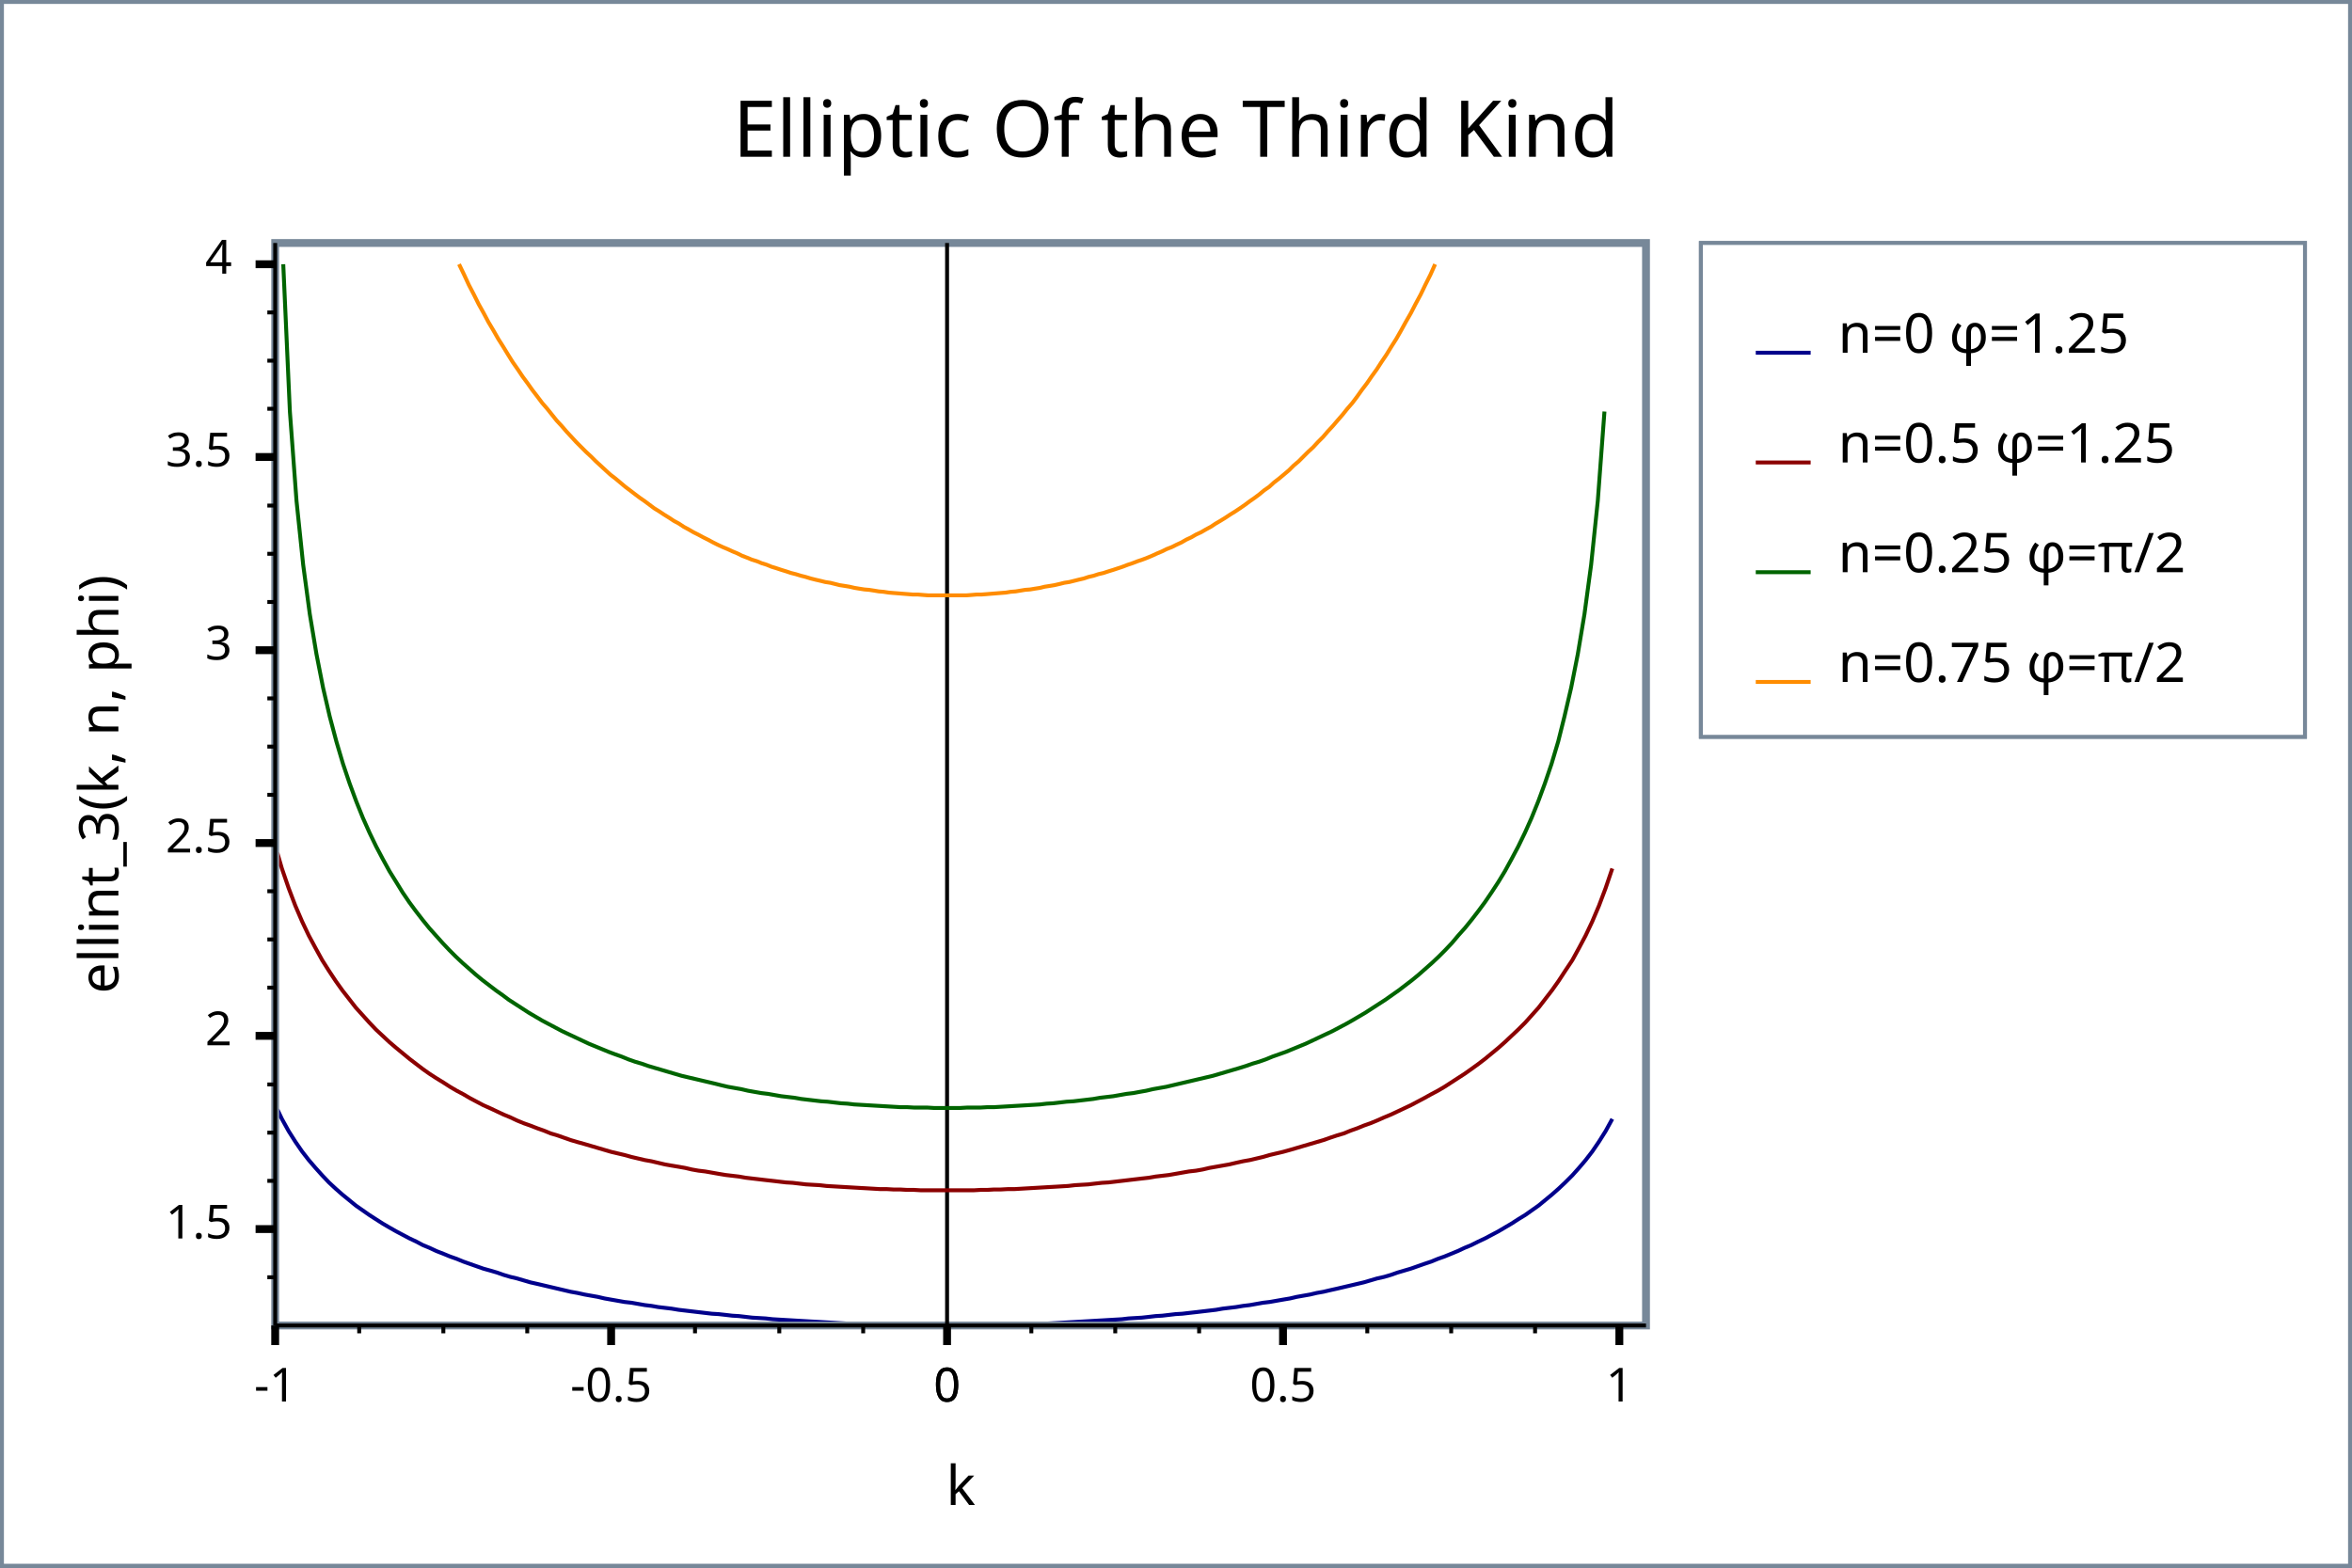
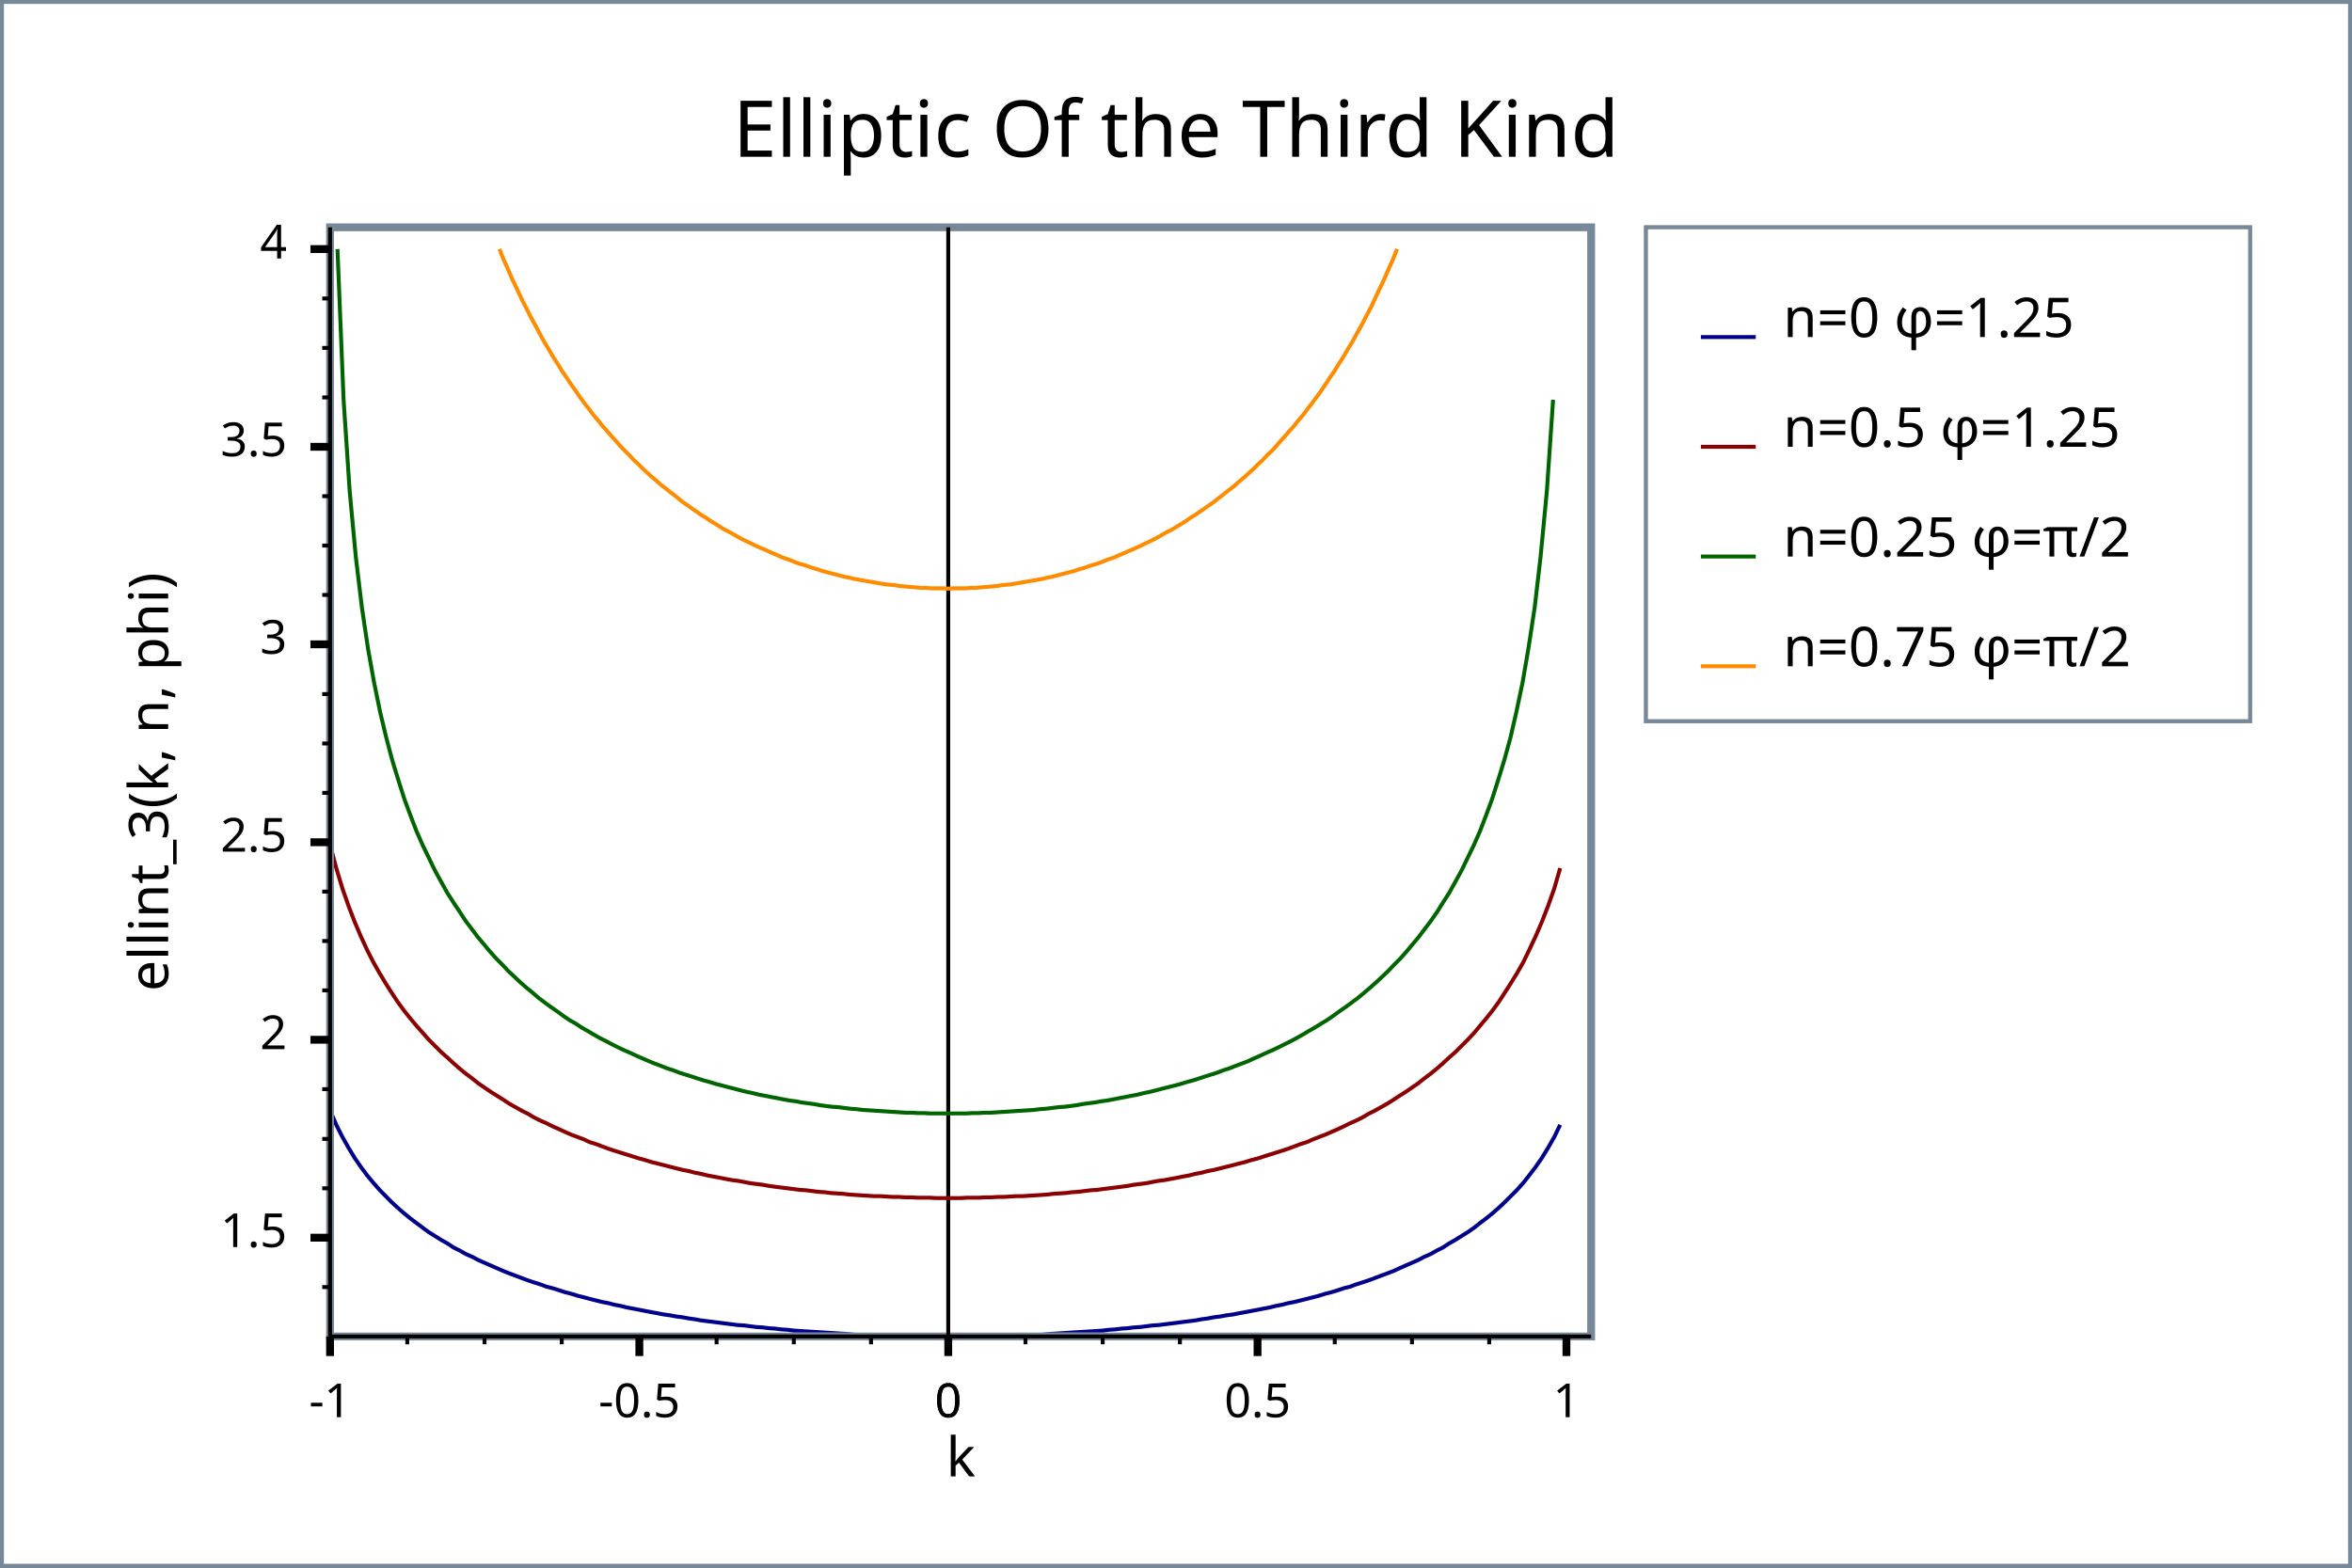
<svg xmlns="http://www.w3.org/2000/svg" width="600" height="400" version="1.1">
  <meta name="copyright" content="John Maddock" />
  <meta name="date" content="2008" />
  <clipPath id="plot_window">
-     <rect x="71.2" y="63" width="347.7" height="274.2" />
+     <rect x="85.2" y="59" width="319.7" height="281" />
  </clipPath>
  <g id="imageBackground" stroke="rgb(119,136,153)" fill="rgb(255,255,255)" stroke-width="2">
    <rect x="0" y="0" width="600" height="400" />
  </g>
  <g id="plotBackground" stroke="rgb(119,136,153)" fill="rgb(255,255,255)" stroke-width="2">
-     <rect x="70.2" y="62" width="349.7" height="276.2" />
+     <rect x="84.2" y="58" width="321.7" height="283" />
  </g>
  <g id="yMinorGrid" stroke="rgb(200,220,255)" stroke-width="0.5" />
  <g id="yMajorGrid" stroke="rgb(200,220,255)" stroke-width="1" />
  <g id="xMinorGrid" stroke="rgb(200,220,255)" stroke-width="0.5" />
  <g id="xMajorGrid" stroke="rgb(200,220,255)" stroke-width="1" />
  <g id="yAxis" stroke="rgb(0,0,0)" stroke-width="1">
-     <line x1="241.6" y1="62" x2="241.6" y2="338.2" />
-     <line x1="70.2" y1="62" x2="70.2" y2="338.2" />
+     <line x1="241.9" y1="58" x2="241.9" y2="341" />
+     <line x1="84.2" y1="58" x2="84.2" y2="341" />
  </g>
  <g id="xAxis" stroke="rgb(0,0,0)" stroke-width="1">
-     <line x1="70.2" y1="338.2" x2="419.9" y2="338.2" />
+     <line x1="84.2" y1="341" x2="405.9" y2="341" />
  </g>
  <g id="yMinorTicks" stroke="rgb(0,0,0)" stroke-width="1">
-     <path d="M68.2,325.9 L70.2,325.9 M68.2,301.3 L70.2,301.3 M68.2,289 L70.2,289 M68.2,276.7 L70.2,276.7 M68.2,252 L70.2,252 M68.2,239.7 L70.2,239.7 M68.2,227.4 L70.2,227.4 M68.2,202.8 L70.2,202.8 M68.2,190.5 L70.2,190.5 M68.2,178.2 L70.2,178.2 M68.2,153.6 L70.2,153.6 M68.2,141.3 L70.2,141.3 M68.2,129 L70.2,129 M68.2,104.3 L70.2,104.3 M68.2,92.03 L70.2,92.03 M68.2,79.72 L70.2,79.72 " fill="none" />
+     <path d="M82.2,328.4 L84.2,328.4 M82.2,303.2 L84.2,303.2 M82.2,290.6 L84.2,290.6 M82.2,277.9 L84.2,277.9 M82.2,252.7 L84.2,252.7 M82.2,240.1 L84.2,240.1 M82.2,227.5 L84.2,227.5 M82.2,202.3 L84.2,202.3 M82.2,189.7 L84.2,189.7 M82.2,177.1 L84.2,177.1 M82.2,151.8 L84.2,151.8 M82.2,139.2 L84.2,139.2 M82.2,126.6 L84.2,126.6 M82.2,101.4 L84.2,101.4 M82.2,88.77 L84.2,88.77 M82.2,76.16 L84.2,76.16 " fill="none" />
  </g>
  <g id="xMinorTicks" stroke="rgb(0,0,0)" stroke-width="1">
-     <path d="M263.1,338.2 L263.1,340.2 M284.5,338.2 L284.5,340.2 M305.9,338.2 L305.9,340.2 M348.8,338.2 L348.8,340.2 M370.2,338.2 L370.2,340.2 M391.6,338.2 L391.6,340.2 M220.2,338.2 L220.2,340.2 M198.8,338.2 L198.8,340.2 M177.3,338.2 L177.3,340.2 M134.5,338.2 L134.5,340.2 M113.1,338.2 L113.1,340.2 M91.63,338.2 L91.63,340.2 " fill="none" />
+     <path d="M261.6,341 L261.6,343 M281.3,341 L281.3,343 M301,341 L301,343 M340.5,341 L340.5,343 M360.2,341 L360.2,343 M379.9,341 L379.9,343 M222.2,341 L222.2,343 M202.5,341 L202.5,343 M182.8,341 L182.8,343 M143.3,341 L143.3,343 M123.6,341 L123.6,343 M103.9,341 L103.9,343 " fill="none" />
  </g>
  <g id="yMajorTicks" stroke="rgb(0,0,0)" stroke-width="2">
-     <path d="M65.2,313.6 L70.2,313.6 M65.2,264.3 L70.2,264.3 M65.2,215.1 L70.2,215.1 M65.2,165.9 L70.2,165.9 M65.2,116.6 L70.2,116.6 M65.2,67.42 L70.2,67.42 " fill="none" />
+     <path d="M79.2,315.8 L84.2,315.8 M79.2,265.3 L84.2,265.3 M79.2,214.9 L84.2,214.9 M79.2,164.4 L84.2,164.4 M79.2,114 L84.2,114 M79.2,63.55 L84.2,63.55 " fill="none" />
  </g>
  <g id="xMajorTicks" stroke="rgb(0,0,0)" stroke-width="2">
-     <path d="M241.6,338.2 L241.6,343.2 M327.3,338.2 L327.3,343.2 M413.1,338.2 L413.1,343.2 M241.6,338.2 L241.6,343.2 M155.9,338.2 L155.9,343.2 M70.2,338.2 L70.2,343.2 " fill="none" />
+     <path d="M241.9,341 L241.9,346 M320.8,341 L320.8,346 M399.6,341 L399.6,346 M241.9,341 L241.9,346 M163.1,341 L163.1,346 M84.2,341 L84.2,346 " fill="none" />
  </g>
-   <g id="plotLabels">
-     <text x="241.6" y="357.6" text-anchor="middle" font-size="12" font-family="Verdana">0</text>
-     <text x="327.3" y="357.6" text-anchor="middle" font-size="12" font-family="Verdana">0.5</text>
-     <text x="413.1" y="357.6" text-anchor="middle" font-size="12" font-family="Verdana">1</text>
-     <text x="241.6" y="357.6" text-anchor="middle" font-size="12" font-family="Verdana">0</text>
-     <text x="155.9" y="357.6" text-anchor="middle" font-size="12" font-family="Verdana">-0.5</text>
-     <text x="70.2" y="357.6" text-anchor="middle" font-size="12" font-family="Verdana">-1</text>
-     <text x="59.2" y="316" text-anchor="end" font-size="12" font-family="Verdana">1.5</text>
-     <text x="59.2" y="266.7" text-anchor="end" font-size="12" font-family="Verdana">2</text>
-     <text x="59.2" y="217.5" text-anchor="end" font-size="12" font-family="Verdana">2.5</text>
-     <text x="59.2" y="168.3" text-anchor="end" font-size="12" font-family="Verdana">3</text>
-     <text x="59.2" y="119" text-anchor="end" font-size="12" font-family="Verdana">3.5</text>
-     <text x="59.2" y="69.82" text-anchor="end" font-size="12" font-family="Verdana">4</text>
+   <g id="xTicksValues">
+     <text x="241.9" y="361.6" text-anchor="middle" font-size="12" font-family="Verdana">0</text>
+     <text x="320.8" y="361.6" text-anchor="middle" font-size="12" font-family="Verdana">0.5</text>
+     <text x="399.6" y="361.6" text-anchor="middle" font-size="12" font-family="Verdana">1</text>
+     <text x="241.9" y="361.6" text-anchor="middle" font-size="12" font-family="Verdana">0</text>
+     <text x="163.1" y="361.6" text-anchor="middle" font-size="12" font-family="Verdana">-0.5</text>
+     <text x="84.2" y="361.6" text-anchor="middle" font-size="12" font-family="Verdana">-1</text>
+   </g>
+   <g id="yTicksValues">
+     <text x="73.2" y="318.2" text-anchor="end" font-size="12" font-family="Verdana">1.5</text>
+     <text x="73.2" y="267.7" text-anchor="end" font-size="12" font-family="Verdana">2</text>
+     <text x="73.2" y="217.3" text-anchor="end" font-size="12" font-family="Verdana">2.5</text>
+     <text x="73.2" y="166.8" text-anchor="end" font-size="12" font-family="Verdana">3</text>
+     <text x="73.2" y="116.4" text-anchor="end" font-size="12" font-family="Verdana">3.5</text>
+     <text x="73.2" y="65.95" text-anchor="end" font-size="12" font-family="Verdana">4</text>
  </g>
  <g id="yLabel">
-     <text x="30.2" y="200.1" text-anchor="middle" transform="rotate(-90 30.2 200.1 )" font-size="14" font-family="Verdana">ellint_3(k, n, phi)</text>
+     <text x="42.9" y="199.5" text-anchor="middle" transform="rotate(-90 42.9 199.5 )" font-size="14" font-family="Verdana">ellint_3(k, n, phi)</text>
  </g>
  <g id="xLabel">
-     <text x="245.1" y="384" text-anchor="middle" font-size="14" font-family="Verdana">k</text>
+     <text x="245.1" y="376.7" text-anchor="middle" font-size="14" font-family="Verdana">k</text>
  </g>
  <g id="plotLines" stroke-width="2">
    <g clip-path="url(#plot_window)" stroke="rgb(0,0,139)" stroke-width="1">
-       <path d="M70.2,281.9 L71.91,285.5 L73.63,288.6 L75.34,291.3 L77.06,293.8 L78.77,296 L80.49,298 L82.2,299.9 L83.91,301.7 L85.63,303.3 L87.34,304.8 L89.06,306.2 L90.77,307.6 L92.49,308.8 L94.2,310 L95.91,311.1 L97.63,312.2 L99.34,313.2 L101.1,314.2 L102.8,315.1 L104.5,316 L106.2,316.8 L107.9,317.7 L109.6,318.4 L111.3,319.2 L113.1,319.9 L114.8,320.6 L116.5,321.2 L118.2,321.9 L119.9,322.5 L121.6,323.1 L123.3,323.7 L125.1,324.2 L126.8,324.7 L128.5,325.3 L130.2,325.8 L131.9,326.2 L133.6,326.7 L135.3,327.2 L137.1,327.6 L138.8,328 L140.5,328.4 L142.2,328.8 L143.9,329.2 L145.6,329.6 L147.3,329.9 L149.1,330.3 L150.8,330.6 L152.5,330.9 L154.2,331.3 L155.9,331.6 L157.6,331.9 L159.3,332.2 L161.1,332.4 L162.8,332.7 L164.5,333 L166.2,333.2 L167.9,333.5 L169.6,333.7 L171.3,333.9 L173.1,334.2 L174.8,334.4 L176.5,334.6 L178.2,334.8 L179.9,335 L181.6,335.2 L183.3,335.3 L185.1,335.5 L186.8,335.7 L188.5,335.8 L190.2,336 L191.9,336.2 L193.6,336.3 L195.3,336.4 L197.1,336.6 L198.8,336.7 L200.5,336.8 L202.2,336.9 L203.9,337 L205.6,337.1 L207.3,337.2 L209.1,337.3 L210.8,337.4 L212.5,337.5 L214.2,337.6 L215.9,337.7 L217.6,337.7 L219.3,337.8 L221.1,337.9 L222.8,337.9 L224.5,338 L226.2,338 L227.9,338 L229.6,338.1 L231.3,338.1 L233.1,338.1 L234.8,338.2 L236.5,338.2 L238.2,338.2 L239.9,338.2 L241.6,338.2 L243.3,338.2 L245.1,338.2 L246.8,338.2 L248.5,338.2 L250.2,338.1 L251.9,338.1 L253.6,338.1 L255.3,338 L257.1,338 L258.8,338 L260.5,337.9 L262.2,337.9 L263.9,337.8 L265.6,337.7 L267.3,337.7 L269.1,337.6 L270.8,337.5 L272.5,337.4 L274.2,337.3 L275.9,337.2 L277.6,337.1 L279.3,337 L281.1,336.9 L282.8,336.8 L284.5,336.7 L286.2,336.6 L287.9,336.4 L289.6,336.3 L291.3,336.2 L293.1,336 L294.8,335.8 L296.5,335.7 L298.2,335.5 L299.9,335.3 L301.6,335.2 L303.3,335 L305.1,334.8 L306.8,334.6 L308.5,334.4 L310.2,334.2 L311.9,333.9 L313.6,333.7 L315.3,333.5 L317.1,333.2 L318.8,333 L320.5,332.7 L322.2,332.4 L323.9,332.2 L325.6,331.9 L327.3,331.6 L329.1,331.3 L330.8,330.9 L332.5,330.6 L334.2,330.3 L335.9,329.9 L337.6,329.6 L339.3,329.2 L341.1,328.8 L342.8,328.4 L344.5,328 L346.2,327.6 L347.9,327.2 L349.6,326.7 L351.3,326.2 L353.1,325.8 L354.8,325.3 L356.5,324.7 L358.2,324.2 L359.9,323.7 L361.6,323.1 L363.3,322.5 L365.1,321.9 L366.8,321.2 L368.5,320.6 L370.2,319.9 L371.9,319.2 L373.6,318.4 L375.3,317.7 L377.1,316.8 L378.8,316 L380.5,315.1 L382.2,314.2 L383.9,313.2 L385.6,312.2 L387.3,311.1 L389.1,310 L390.8,308.8 L392.5,307.6 L394.2,306.2 L395.9,304.8 L397.6,303.3 L399.3,301.7 L401.1,299.9 L402.8,298 L404.5,296 L406.2,293.8 L407.9,291.3 L409.6,288.6 L411.3,285.5 " fill="none" />
+       <path d="M84.2,283.3 L85.78,287 L87.35,290.1 L88.93,292.9 L90.51,295.5 L92.09,297.8 L93.66,299.9 L95.24,301.8 L96.82,303.6 L98.39,305.2 L99.97,306.8 L101.5,308.2 L103.1,309.6 L104.7,310.9 L106.3,312.1 L107.9,313.3 L109.4,314.4 L111,315.4 L112.6,316.4 L114.2,317.3 L115.7,318.3 L117.3,319.1 L118.9,320 L120.5,320.7 L122,321.5 L123.6,322.2 L125.2,322.9 L126.8,323.6 L128.4,324.3 L129.9,324.9 L131.5,325.5 L133.1,326.1 L134.7,326.7 L136.2,327.2 L137.8,327.7 L139.4,328.3 L141,328.7 L142.6,329.2 L144.1,329.7 L145.7,330.1 L147.3,330.6 L148.9,331 L150.4,331.4 L152,331.8 L153.6,332.2 L155.2,332.5 L156.7,332.9 L158.3,333.2 L159.9,333.6 L161.5,333.9 L163.1,334.2 L164.6,334.5 L166.2,334.8 L167.8,335.1 L169.4,335.4 L170.9,335.6 L172.5,335.9 L174.1,336.1 L175.7,336.4 L177.2,336.6 L178.8,336.9 L180.4,337.1 L182,337.3 L183.6,337.5 L185.1,337.7 L186.7,337.9 L188.3,338.1 L189.9,338.2 L191.4,338.4 L193,338.6 L194.6,338.7 L196.2,338.9 L197.7,339 L199.3,339.2 L200.9,339.3 L202.5,339.5 L204.1,339.6 L205.6,339.7 L207.2,339.8 L208.8,339.9 L210.4,340 L211.9,340.1 L213.5,340.2 L215.1,340.3 L216.7,340.4 L218.3,340.5 L219.8,340.5 L221.4,340.6 L223,340.7 L224.6,340.7 L226.1,340.8 L227.7,340.8 L229.3,340.8 L230.9,340.9 L232.4,340.9 L234,340.9 L235.6,341 L237.2,341 L238.8,341 L240.3,341 L241.9,341 L243.5,341 L245.1,341 L246.6,341 L248.2,341 L249.8,340.9 L251.4,340.9 L252.9,340.9 L254.5,340.8 L256.1,340.8 L257.7,340.8 L259.3,340.7 L260.8,340.7 L262.4,340.6 L264,340.5 L265.6,340.5 L267.1,340.4 L268.7,340.3 L270.3,340.2 L271.9,340.1 L273.4,340 L275,339.9 L276.6,339.8 L278.2,339.7 L279.8,339.6 L281.3,339.5 L282.9,339.3 L284.5,339.2 L286.1,339 L287.6,338.9 L289.2,338.7 L290.8,338.6 L292.4,338.4 L293.9,338.2 L295.5,338.1 L297.1,337.9 L298.7,337.7 L300.3,337.5 L301.8,337.3 L303.4,337.1 L305,336.9 L306.6,336.6 L308.1,336.4 L309.7,336.1 L311.3,335.9 L312.9,335.6 L314.5,335.4 L316,335.1 L317.6,334.8 L319.2,334.5 L320.8,334.2 L322.3,333.9 L323.9,333.6 L325.5,333.2 L327.1,332.9 L328.6,332.5 L330.2,332.2 L331.8,331.8 L333.4,331.4 L335,331 L336.5,330.6 L338.1,330.1 L339.7,329.7 L341.3,329.2 L342.8,328.7 L344.4,328.3 L346,327.7 L347.6,327.2 L349.1,326.7 L350.7,326.1 L352.3,325.5 L353.9,324.9 L355.5,324.3 L357,323.6 L358.6,322.9 L360.2,322.2 L361.8,321.5 L363.3,320.7 L364.9,320 L366.5,319.1 L368.1,318.3 L369.6,317.3 L371.2,316.4 L372.8,315.4 L374.4,314.4 L376,313.3 L377.5,312.1 L379.1,310.9 L380.7,309.6 L382.3,308.2 L383.8,306.8 L385.4,305.2 L387,303.6 L388.6,301.8 L390.1,299.9 L391.7,297.8 L393.3,295.5 L394.9,292.9 L396.5,290.1 L398,287 " fill="none" />
    </g>
    <g clip-path="url(#plot_window)" stroke="rgb(139,0,0)" stroke-width="1">
-       <path d="M70.2,215.7 L71.91,221.6 L73.63,226.6 L75.34,231.1 L77.06,235.1 L78.77,238.7 L80.49,241.9 L82.2,245 L83.91,247.7 L85.63,250.3 L87.34,252.7 L89.06,254.9 L90.77,257.1 L92.49,259 L94.2,260.9 L95.91,262.7 L97.63,264.3 L99.34,265.9 L101.1,267.4 L102.8,268.8 L104.5,270.2 L106.2,271.5 L107.9,272.8 L109.6,274 L111.3,275.1 L113.1,276.2 L114.8,277.3 L116.5,278.3 L118.2,279.2 L119.9,280.2 L121.6,281.1 L123.3,282 L125.1,282.8 L126.8,283.6 L128.5,284.4 L130.2,285.1 L131.9,285.9 L133.6,286.6 L135.3,287.2 L137.1,287.9 L138.8,288.5 L140.5,289.2 L142.2,289.7 L143.9,290.3 L145.6,290.9 L147.3,291.4 L149.1,291.9 L150.8,292.4 L152.5,292.9 L154.2,293.4 L155.9,293.9 L157.6,294.3 L159.3,294.7 L161.1,295.2 L162.8,295.6 L164.5,296 L166.2,296.3 L167.9,296.7 L169.6,297.1 L171.3,297.4 L173.1,297.7 L174.8,298 L176.5,298.4 L178.2,298.7 L179.9,298.9 L181.6,299.2 L183.3,299.5 L185.1,299.8 L186.8,300 L188.5,300.2 L190.2,300.5 L191.9,300.7 L193.6,300.9 L195.3,301.1 L197.1,301.3 L198.8,301.5 L200.5,301.7 L202.2,301.8 L203.9,302 L205.6,302.2 L207.3,302.3 L209.1,302.4 L210.8,302.6 L212.5,302.7 L214.2,302.8 L215.9,302.9 L217.6,303 L219.3,303.1 L221.1,303.2 L222.8,303.3 L224.5,303.4 L226.2,303.4 L227.9,303.5 L229.6,303.5 L231.3,303.6 L233.1,303.6 L234.8,303.7 L236.5,303.7 L238.2,303.7 L239.9,303.7 L241.6,303.7 L243.3,303.7 L245.1,303.7 L246.8,303.7 L248.5,303.7 L250.2,303.6 L251.9,303.6 L253.6,303.5 L255.3,303.5 L257.1,303.4 L258.8,303.4 L260.5,303.3 L262.2,303.2 L263.9,303.1 L265.6,303 L267.3,302.9 L269.1,302.8 L270.8,302.7 L272.5,302.6 L274.2,302.4 L275.9,302.3 L277.6,302.2 L279.3,302 L281.1,301.8 L282.8,301.7 L284.5,301.5 L286.2,301.3 L287.9,301.1 L289.6,300.9 L291.3,300.7 L293.1,300.5 L294.8,300.2 L296.5,300 L298.2,299.8 L299.9,299.5 L301.6,299.2 L303.3,298.9 L305.1,298.7 L306.8,298.4 L308.5,298 L310.2,297.7 L311.9,297.4 L313.6,297.1 L315.3,296.7 L317.1,296.3 L318.8,296 L320.5,295.6 L322.2,295.2 L323.9,294.7 L325.6,294.3 L327.3,293.9 L329.1,293.4 L330.8,292.9 L332.5,292.4 L334.2,291.9 L335.9,291.4 L337.6,290.9 L339.3,290.3 L341.1,289.7 L342.8,289.2 L344.5,288.5 L346.2,287.9 L347.9,287.2 L349.6,286.6 L351.3,285.9 L353.1,285.1 L354.8,284.4 L356.5,283.6 L358.2,282.8 L359.9,282 L361.6,281.1 L363.3,280.2 L365.1,279.2 L366.8,278.3 L368.5,277.3 L370.2,276.2 L371.9,275.1 L373.6,274 L375.3,272.8 L377.1,271.5 L378.8,270.2 L380.5,268.8 L382.2,267.4 L383.9,265.9 L385.6,264.3 L387.3,262.7 L389.1,260.9 L390.8,259 L392.5,257.1 L394.2,254.9 L395.9,252.7 L397.6,250.3 L399.3,247.7 L401.1,245 L402.8,241.9 L404.5,238.7 L406.2,235.1 L407.9,231.1 L409.6,226.6 L411.3,221.6 " fill="none" />
+       <path d="M84.2,215.5 L85.78,221.5 L87.35,226.7 L88.93,231.2 L90.51,235.3 L92.09,239 L93.66,242.4 L95.24,245.5 L96.82,248.3 L98.39,250.9 L99.97,253.4 L101.5,255.7 L103.1,257.9 L104.7,259.9 L106.3,261.8 L107.9,263.6 L109.4,265.3 L111,266.9 L112.6,268.5 L114.2,269.9 L115.7,271.3 L117.3,272.7 L118.9,274 L120.5,275.2 L122,276.4 L123.6,277.5 L125.2,278.6 L126.8,279.6 L128.4,280.6 L129.9,281.6 L131.5,282.5 L133.1,283.4 L134.7,284.2 L136.2,285.1 L137.8,285.9 L139.4,286.6 L141,287.4 L142.6,288.1 L144.1,288.8 L145.7,289.5 L147.3,290.1 L148.9,290.7 L150.4,291.4 L152,291.9 L153.6,292.5 L155.2,293.1 L156.7,293.6 L158.3,294.1 L159.9,294.6 L161.5,295.1 L163.1,295.6 L164.6,296 L166.2,296.5 L167.8,296.9 L169.4,297.3 L170.9,297.7 L172.5,298.1 L174.1,298.5 L175.7,298.8 L177.2,299.2 L178.8,299.5 L180.4,299.9 L182,300.2 L183.6,300.5 L185.1,300.8 L186.7,301.1 L188.3,301.3 L189.9,301.6 L191.4,301.9 L193,302.1 L194.6,302.3 L196.2,302.6 L197.7,302.8 L199.3,303 L200.9,303.2 L202.5,303.4 L204.1,303.6 L205.6,303.7 L207.2,303.9 L208.8,304.1 L210.4,304.2 L211.9,304.4 L213.5,304.5 L215.1,304.6 L216.7,304.8 L218.3,304.9 L219.8,305 L221.4,305.1 L223,305.2 L224.6,305.2 L226.1,305.3 L227.7,305.4 L229.3,305.4 L230.9,305.5 L232.4,305.5 L234,305.6 L235.6,305.6 L237.2,305.6 L238.8,305.7 L240.3,305.7 L241.9,305.7 L243.5,305.7 L245.1,305.7 L246.6,305.6 L248.2,305.6 L249.8,305.6 L251.4,305.5 L252.9,305.5 L254.5,305.4 L256.1,305.4 L257.7,305.3 L259.3,305.2 L260.8,305.2 L262.4,305.1 L264,305 L265.6,304.9 L267.1,304.8 L268.7,304.6 L270.3,304.5 L271.9,304.4 L273.4,304.2 L275,304.1 L276.6,303.9 L278.2,303.7 L279.8,303.6 L281.3,303.4 L282.9,303.2 L284.5,303 L286.1,302.8 L287.6,302.6 L289.2,302.3 L290.8,302.1 L292.4,301.9 L293.9,301.6 L295.5,301.3 L297.1,301.1 L298.7,300.8 L300.3,300.5 L301.8,300.2 L303.4,299.9 L305,299.5 L306.6,299.2 L308.1,298.8 L309.7,298.5 L311.3,298.1 L312.9,297.7 L314.5,297.3 L316,296.9 L317.6,296.5 L319.2,296 L320.8,295.6 L322.3,295.1 L323.9,294.6 L325.5,294.1 L327.1,293.6 L328.6,293.1 L330.2,292.5 L331.8,291.9 L333.4,291.4 L335,290.7 L336.5,290.1 L338.1,289.5 L339.7,288.8 L341.3,288.1 L342.8,287.4 L344.4,286.6 L346,285.9 L347.6,285.1 L349.1,284.2 L350.7,283.4 L352.3,282.5 L353.9,281.6 L355.5,280.6 L357,279.6 L358.6,278.6 L360.2,277.5 L361.8,276.4 L363.3,275.2 L364.9,274 L366.5,272.7 L368.1,271.3 L369.6,269.9 L371.2,268.5 L372.8,266.9 L374.4,265.3 L376,263.6 L377.5,261.8 L379.1,259.9 L380.7,257.9 L382.3,255.7 L383.8,253.4 L385.4,250.9 L387,248.3 L388.6,245.5 L390.1,242.4 L391.7,239 L393.3,235.3 L394.9,231.2 L396.5,226.7 L398,221.5 " fill="none" />
    </g>
    <g clip-path="url(#plot_window)" stroke="rgb(0,100,0)" stroke-width="1">
-       <path d="M72.26,67.42 L73.95,105 L75.64,127.8 L77.34,144.1 L79.03,156.7 L80.73,166.9 L82.42,175.5 L84.11,182.8 L85.81,189.2 L87.5,194.9 L89.19,199.9 L90.89,204.5 L92.58,208.7 L94.28,212.5 L95.97,216 L97.66,219.2 L99.36,222.3 L101.1,225.1 L102.7,227.7 L104.4,230.2 L106.1,232.5 L107.8,234.7 L109.5,236.8 L111.2,238.7 L112.9,240.6 L114.6,242.4 L116.3,244.1 L118,245.7 L119.7,247.2 L121.4,248.7 L123.1,250.1 L124.8,251.4 L126.5,252.7 L128.2,253.9 L129.8,255.1 L131.5,256.2 L133.2,257.3 L134.9,258.4 L136.6,259.4 L138.3,260.4 L140,261.3 L141.7,262.2 L143.4,263.1 L145.1,263.9 L146.8,264.7 L148.5,265.5 L150.2,266.3 L151.9,267 L153.6,267.7 L155.3,268.4 L156.9,269 L158.6,269.6 L160.3,270.3 L162,270.9 L163.7,271.4 L165.4,272 L167.1,272.5 L168.8,273 L170.5,273.5 L172.2,274 L173.9,274.5 L175.6,274.9 L177.3,275.3 L179,275.7 L180.7,276.1 L182.4,276.5 L184,276.9 L185.7,277.3 L187.4,277.6 L189.1,277.9 L190.8,278.3 L192.5,278.6 L194.2,278.9 L195.9,279.1 L197.6,279.4 L199.3,279.7 L201,279.9 L202.7,280.1 L204.4,280.4 L206.1,280.6 L207.8,280.8 L209.5,281 L211.1,281.1 L212.8,281.3 L214.5,281.5 L216.2,281.6 L217.9,281.8 L219.6,281.9 L221.3,282 L223,282.1 L224.7,282.2 L226.4,282.3 L228.1,282.4 L229.8,282.5 L231.5,282.5 L233.2,282.6 L234.9,282.6 L236.6,282.6 L238.2,282.7 L239.9,282.7 L241.6,282.7 L243.3,282.7 L245,282.7 L246.7,282.6 L248.4,282.6 L250.1,282.6 L251.8,282.5 L253.5,282.5 L255.2,282.4 L256.9,282.3 L258.6,282.2 L260.3,282.1 L262,282 L263.7,281.9 L265.3,281.8 L267,281.6 L268.7,281.5 L270.4,281.3 L272.1,281.1 L273.8,281 L275.5,280.8 L277.2,280.6 L278.9,280.4 L280.6,280.1 L282.3,279.9 L284,279.7 L285.7,279.4 L287.4,279.1 L289.1,278.9 L290.7,278.6 L292.4,278.3 L294.1,277.9 L295.8,277.6 L297.5,277.3 L299.2,276.9 L300.9,276.5 L302.6,276.1 L304.3,275.7 L306,275.3 L307.7,274.9 L309.4,274.5 L311.1,274 L312.8,273.5 L314.5,273 L316.2,272.5 L317.8,272 L319.5,271.4 L321.2,270.9 L322.9,270.3 L324.6,269.6 L326.3,269 L328,268.4 L329.7,267.7 L331.4,267 L333.1,266.3 L334.8,265.5 L336.5,264.7 L338.2,263.9 L339.9,263.1 L341.6,262.2 L343.3,261.3 L344.9,260.4 L346.6,259.4 L348.3,258.4 L350,257.3 L351.7,256.2 L353.4,255.1 L355.1,253.9 L356.8,252.7 L358.5,251.4 L360.2,250.1 L361.9,248.7 L363.6,247.2 L365.3,245.7 L367,244.1 L368.7,242.4 L370.4,240.6 L372,238.7 L373.7,236.8 L375.4,234.7 L377.1,232.5 L378.8,230.2 L380.5,227.7 L382.2,225.1 L383.9,222.3 L385.6,219.2 L387.3,216 L389,212.5 L390.7,208.7 L392.4,204.5 L394.1,199.9 L395.8,194.9 L397.5,189.2 L399.1,182.8 L400.8,175.5 L402.5,166.9 L404.2,156.7 L405.9,144.1 L407.6,127.8 L409.3,105 " fill="none" />
+       <path d="M86.09,63.55 L87.65,102 L89.21,125.4 L90.77,142.1 L92.32,155 L93.88,165.5 L95.44,174.2 L97,181.8 L98.56,188.3 L100.1,194.1 L101.7,199.3 L103.2,204 L104.8,208.3 L106.3,212.2 L107.9,215.8 L109.5,219.1 L111,222.2 L112.6,225.1 L114.1,227.8 L115.7,230.3 L117.3,232.7 L118.8,235 L120.4,237.1 L121.9,239.1 L123.5,241 L125,242.8 L126.6,244.6 L128.2,246.2 L129.7,247.8 L131.3,249.3 L132.8,250.7 L134.4,252.1 L136,253.4 L137.5,254.7 L139.1,255.9 L140.6,257 L142.2,258.1 L143.7,259.2 L145.3,260.3 L146.9,261.2 L148.4,262.2 L150,263.1 L151.5,264 L153.1,264.9 L154.7,265.7 L156.2,266.5 L157.8,267.3 L159.3,268 L160.9,268.7 L162.4,269.4 L164,270.1 L165.6,270.8 L167.1,271.4 L168.7,272 L170.2,272.6 L171.8,273.1 L173.3,273.7 L174.9,274.2 L176.5,274.7 L178,275.2 L179.6,275.7 L181.1,276.1 L182.7,276.6 L184.3,277 L185.8,277.4 L187.4,277.8 L188.9,278.2 L190.5,278.6 L192,278.9 L193.6,279.3 L195.2,279.6 L196.7,279.9 L198.3,280.2 L199.8,280.5 L201.4,280.8 L203,281 L204.5,281.3 L206.1,281.5 L207.6,281.7 L209.2,282 L210.7,282.2 L212.3,282.4 L213.9,282.5 L215.4,282.7 L217,282.9 L218.5,283 L220.1,283.2 L221.7,283.3 L223.2,283.4 L224.8,283.5 L226.3,283.6 L227.9,283.7 L229.4,283.8 L231,283.9 L232.6,283.9 L234.1,284 L235.7,284 L237.2,284.1 L238.8,284.1 L240.3,284.1 L241.9,284.1 L243.5,284.1 L245,284.1 L246.6,284.1 L248.1,284 L249.7,284 L251.3,283.9 L252.8,283.9 L254.4,283.8 L255.9,283.7 L257.5,283.6 L259,283.5 L260.6,283.4 L262.2,283.3 L263.7,283.2 L265.3,283 L266.8,282.9 L268.4,282.7 L270,282.5 L271.5,282.4 L273.1,282.2 L274.6,282 L276.2,281.7 L277.7,281.5 L279.3,281.3 L280.9,281 L282.4,280.8 L284,280.5 L285.5,280.2 L287.1,279.9 L288.6,279.6 L290.2,279.3 L291.8,278.9 L293.3,278.6 L294.9,278.2 L296.4,277.8 L298,277.4 L299.6,277 L301.1,276.6 L302.7,276.1 L304.2,275.7 L305.8,275.2 L307.3,274.7 L308.9,274.2 L310.5,273.7 L312,273.1 L313.6,272.6 L315.1,272 L316.7,271.4 L318.3,270.8 L319.8,270.1 L321.4,269.4 L322.9,268.7 L324.5,268 L326,267.3 L327.6,266.5 L329.2,265.7 L330.7,264.9 L332.3,264 L333.8,263.1 L335.4,262.2 L337,261.2 L338.5,260.3 L340.1,259.2 L341.6,258.1 L343.2,257 L344.7,255.9 L346.3,254.7 L347.9,253.4 L349.4,252.1 L351,250.7 L352.5,249.3 L354.1,247.8 L355.6,246.2 L357.2,244.6 L358.8,242.8 L360.3,241 L361.9,239.1 L363.4,237.1 L365,235 L366.6,232.7 L368.1,230.3 L369.7,227.8 L371.2,225.1 L372.8,222.2 L374.3,219.1 L375.9,215.8 L377.5,212.2 L379,208.3 L380.6,204 L382.1,199.3 L383.7,194.1 L385.3,188.3 L386.8,181.8 L388.4,174.2 L389.9,165.5 L391.5,155 L393,142.1 L394.6,125.4 L396.2,102 " fill="none" />
    </g>
    <g clip-path="url(#plot_window)" stroke="rgb(255,140,0)" stroke-width="1">
-       <path d="M117.1,67.42 L118.4,70.1 L119.6,72.69 L120.9,75.18 L122.1,77.59 L123.4,79.92 L124.6,82.18 L125.9,84.36 L127.1,86.46 L128.4,88.51 L129.6,90.48 L130.8,92.4 L132.1,94.26 L133.3,96.06 L134.6,97.81 L135.8,99.51 L137.1,101.2 L138.3,102.8 L139.6,104.3 L140.8,105.8 L142,107.3 L143.3,108.7 L144.5,110.1 L145.8,111.5 L147,112.8 L148.3,114.1 L149.5,115.3 L150.8,116.5 L152,117.7 L153.2,118.8 L154.5,120 L155.7,121.1 L157,122.1 L158.2,123.1 L159.5,124.2 L160.7,125.1 L162,126.1 L163.2,127 L164.5,127.9 L165.7,128.8 L166.9,129.7 L168.2,130.5 L169.4,131.3 L170.7,132.1 L171.9,132.9 L173.2,133.6 L174.4,134.4 L175.7,135.1 L176.9,135.8 L178.1,136.4 L179.4,137.1 L180.6,137.7 L181.9,138.4 L183.1,139 L184.4,139.6 L185.6,140.1 L186.9,140.7 L188.1,141.2 L189.3,141.8 L190.6,142.3 L191.8,142.8 L193.1,143.2 L194.3,143.7 L195.6,144.1 L196.8,144.6 L198.1,145 L199.3,145.4 L200.6,145.8 L201.8,146.2 L203,146.5 L204.3,146.9 L205.5,147.2 L206.8,147.6 L208,147.9 L209.3,148.2 L210.5,148.5 L211.8,148.7 L213,149 L214.2,149.3 L215.5,149.5 L216.7,149.7 L218,150 L219.2,150.2 L220.5,150.4 L221.7,150.5 L223,150.7 L224.2,150.9 L225.4,151 L226.7,151.2 L227.9,151.3 L229.2,151.4 L230.4,151.5 L231.7,151.6 L232.9,151.7 L234.2,151.7 L235.4,151.8 L236.7,151.9 L237.9,151.9 L239.1,151.9 L240.4,151.9 L241.6,151.9 L242.9,151.9 L244.1,151.9 L245.4,151.9 L246.6,151.9 L247.9,151.8 L249.1,151.7 L250.3,151.7 L251.6,151.6 L252.8,151.5 L254.1,151.4 L255.3,151.3 L256.6,151.2 L257.8,151 L259.1,150.9 L260.3,150.7 L261.5,150.5 L262.8,150.4 L264,150.2 L265.3,150 L266.5,149.7 L267.8,149.5 L269,149.3 L270.3,149 L271.5,148.7 L272.8,148.5 L274,148.2 L275.2,147.9 L276.5,147.6 L277.7,147.2 L279,146.9 L280.2,146.5 L281.5,146.2 L282.7,145.8 L284,145.4 L285.2,145 L286.4,144.6 L287.7,144.1 L288.9,143.7 L290.2,143.2 L291.4,142.8 L292.7,142.3 L293.9,141.8 L295.2,141.2 L296.4,140.7 L297.6,140.1 L298.9,139.6 L300.1,139 L301.4,138.4 L302.6,137.7 L303.9,137.1 L305.1,136.4 L306.4,135.8 L307.6,135.1 L308.9,134.4 L310.1,133.6 L311.3,132.9 L312.6,132.1 L313.8,131.3 L315.1,130.5 L316.3,129.7 L317.6,128.8 L318.8,127.9 L320.1,127 L321.3,126.1 L322.5,125.1 L323.8,124.2 L325,123.1 L326.3,122.1 L327.5,121.1 L328.8,120 L330,118.8 L331.3,117.7 L332.5,116.5 L333.7,115.3 L335,114.1 L336.2,112.8 L337.5,111.5 L338.7,110.1 L340,108.7 L341.2,107.3 L342.5,105.8 L343.7,104.3 L345,102.8 L346.2,101.2 L347.4,99.51 L348.7,97.81 L349.9,96.06 L351.2,94.26 L352.4,92.4 L353.7,90.48 L354.9,88.51 L356.2,86.46 L357.4,84.36 L358.6,82.18 L359.9,79.92 L361.1,77.59 L362.4,75.18 L363.6,72.69 L364.9,70.1 L366.1,67.42 " fill="none" />
+       <path d="M127.4,63.55 L128.5,66.3 L129.7,68.95 L130.8,71.51 L132,73.98 L133.1,76.37 L134.3,78.67 L135.4,80.91 L136.6,83.07 L137.7,85.16 L138.8,87.19 L140,89.15 L141.1,91.06 L142.3,92.9 L143.4,94.7 L144.6,96.43 L145.7,98.12 L146.9,99.76 L148,101.4 L149.1,102.9 L150.3,104.4 L151.4,105.9 L152.6,107.3 L153.7,108.7 L154.9,110 L156,111.3 L157.2,112.6 L158.3,113.9 L159.5,115.1 L160.6,116.2 L161.7,117.4 L162.9,118.5 L164,119.6 L165.2,120.7 L166.3,121.7 L167.5,122.7 L168.6,123.7 L169.8,124.6 L170.9,125.5 L172.1,126.4 L173.2,127.3 L174.3,128.2 L175.5,129 L176.6,129.8 L177.8,130.6 L178.9,131.4 L180.1,132.1 L181.2,132.9 L182.4,133.6 L183.5,134.3 L184.6,135 L185.8,135.6 L186.9,136.2 L188.1,136.9 L189.2,137.5 L190.4,138.1 L191.5,138.6 L192.7,139.2 L193.8,139.7 L195,140.2 L196.1,140.7 L197.2,141.2 L198.4,141.7 L199.5,142.2 L200.7,142.6 L201.8,143 L203,143.5 L204.1,143.9 L205.3,144.2 L206.4,144.6 L207.6,145 L208.7,145.3 L209.8,145.7 L211,146 L212.1,146.3 L213.3,146.6 L214.4,146.9 L215.6,147.2 L216.7,147.4 L217.9,147.7 L219,147.9 L220.1,148.1 L221.3,148.3 L222.4,148.5 L223.6,148.7 L224.7,148.9 L225.9,149.1 L227,149.2 L228.2,149.3 L229.3,149.5 L230.5,149.6 L231.6,149.7 L232.7,149.8 L233.9,149.9 L235,150 L236.2,150 L237.3,150.1 L238.5,150.1 L239.6,150.1 L240.8,150.1 L241.9,150.2 L243.1,150.1 L244.2,150.1 L245.3,150.1 L246.5,150.1 L247.6,150 L248.8,150 L249.9,149.9 L251.1,149.8 L252.2,149.7 L253.4,149.6 L254.5,149.5 L255.6,149.3 L256.8,149.2 L257.9,149.1 L259.1,148.9 L260.2,148.7 L261.4,148.5 L262.5,148.3 L263.7,148.1 L264.8,147.9 L266,147.7 L267.1,147.4 L268.2,147.2 L269.4,146.9 L270.5,146.6 L271.7,146.3 L272.8,146 L274,145.7 L275.1,145.3 L276.3,145 L277.4,144.6 L278.6,144.2 L279.7,143.9 L280.8,143.5 L282,143 L283.1,142.6 L284.3,142.2 L285.4,141.7 L286.6,141.2 L287.7,140.7 L288.9,140.2 L290,139.7 L291.1,139.2 L292.3,138.6 L293.4,138.1 L294.6,137.5 L295.7,136.9 L296.9,136.2 L298,135.6 L299.2,135 L300.3,134.3 L301.5,133.6 L302.6,132.9 L303.7,132.1 L304.9,131.4 L306,130.6 L307.2,129.8 L308.3,129 L309.5,128.2 L310.6,127.3 L311.8,126.4 L312.9,125.5 L314.1,124.6 L315.2,123.7 L316.3,122.7 L317.5,121.7 L318.6,120.7 L319.8,119.6 L320.9,118.5 L322.1,117.4 L323.2,116.2 L324.4,115.1 L325.5,113.9 L326.6,112.6 L327.8,111.3 L328.9,110 L330.1,108.7 L331.2,107.3 L332.4,105.9 L333.5,104.4 L334.7,102.9 L335.8,101.4 L337,99.76 L338.1,98.12 L339.2,96.43 L340.4,94.7 L341.5,92.9 L342.7,91.06 L343.8,89.15 L345,87.19 L346.1,85.16 L347.3,83.07 L348.4,80.91 L349.6,78.67 L350.7,76.37 L351.8,73.98 L353,71.51 L354.1,68.95 L355.3,66.3 L356.4,63.55 " fill="none" />
    </g>
  </g>
  <g id="plotPoints" clip-path="url(#plot_window)" />
  <g id="legendBackground" stroke="rgb(119,136,153)" fill="rgb(255,255,255)" stroke-width="1">
-     <rect x="433.9" y="62" width="154.1" height="126" />
-     <rect x="433.9" y="62" width="154.1" height="126" />
+     <rect x="419.9" y="58" width="154.1" height="126" />
+     <rect x="419.9" y="58" width="154.1" height="126" />
  </g>
  <g id="legendPoints">
    <g stroke="rgb(0,0,139)" fill="rgb(255,255,255)" stroke-width="1">
-       <line x1="447.9" y1="90" x2="461.9" y2="90" />
+       <line x1="433.9" y1="86" x2="447.9" y2="86" />
    </g>
    <g stroke="rgb(139,0,0)" fill="rgb(255,255,255)" stroke-width="1">
-       <line x1="447.9" y1="118" x2="461.9" y2="118" />
+       <line x1="433.9" y1="114" x2="447.9" y2="114" />
    </g>
    <g stroke="rgb(0,100,0)" fill="rgb(255,255,255)" stroke-width="1">
-       <line x1="447.9" y1="146" x2="461.9" y2="146" />
+       <line x1="433.9" y1="142" x2="447.9" y2="142" />
    </g>
    <g stroke="rgb(255,140,0)" fill="rgb(255,255,255)" stroke-width="1">
-       <line x1="447.9" y1="174" x2="461.9" y2="174" />
+       <line x1="433.9" y1="170" x2="447.9" y2="170" />
    </g>
  </g>
  <g id="legendText">
-     <text x="468.9" y="90" font-size="14" font-family="Verdana">n=0 φ=1.25</text>
-     <text x="468.9" y="118" font-size="14" font-family="Verdana">n=0.5 φ=1.25</text>
-     <text x="468.9" y="146" font-size="14" font-family="Verdana">n=0.25 φ=π/2</text>
-     <text x="468.9" y="174" font-size="14" font-family="Verdana">n=0.75 φ=π/2</text>
+     <text x="454.9" y="86" font-size="14" font-family="Verdana">n=0 φ=1.25</text>
+     <text x="454.9" y="114" font-size="14" font-family="Verdana">n=0.5 φ=1.25</text>
+     <text x="454.9" y="142" font-size="14" font-family="Verdana">n=0.25 φ=π/2</text>
+     <text x="454.9" y="170" font-size="14" font-family="Verdana">n=0.75 φ=π/2</text>
  </g>
  <g id="title">
    <text x="300" y="40" text-anchor="middle" font-size="20" font-family="Verdana">Elliptic Of the Third Kind</text>
  </g>
  <g id="plotXValues" />
  <g id="plotYValues" />
</svg>
